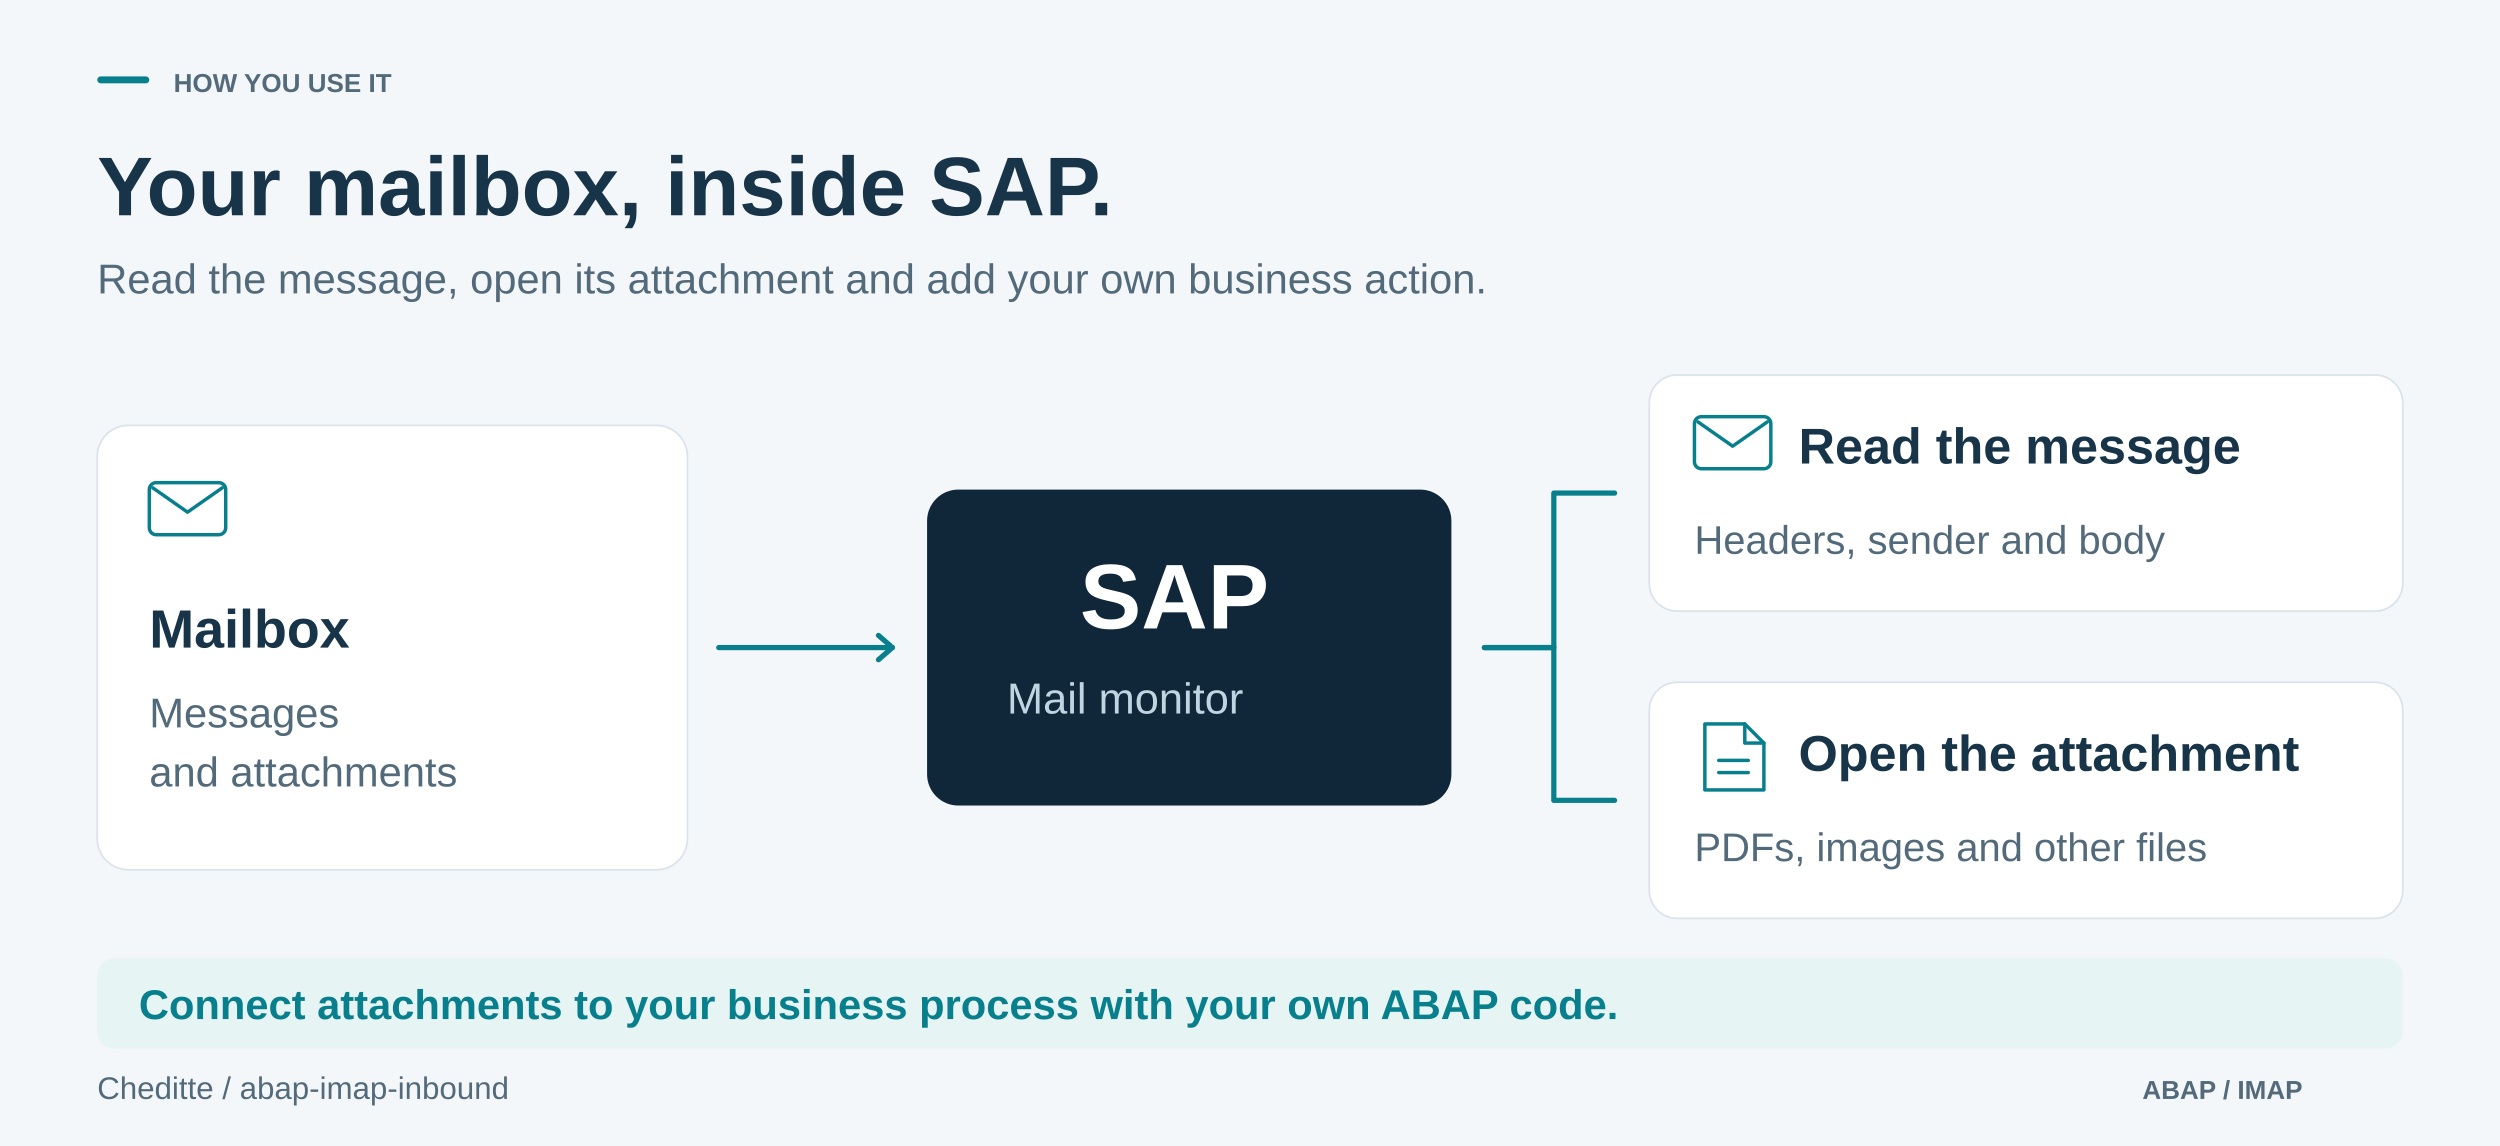
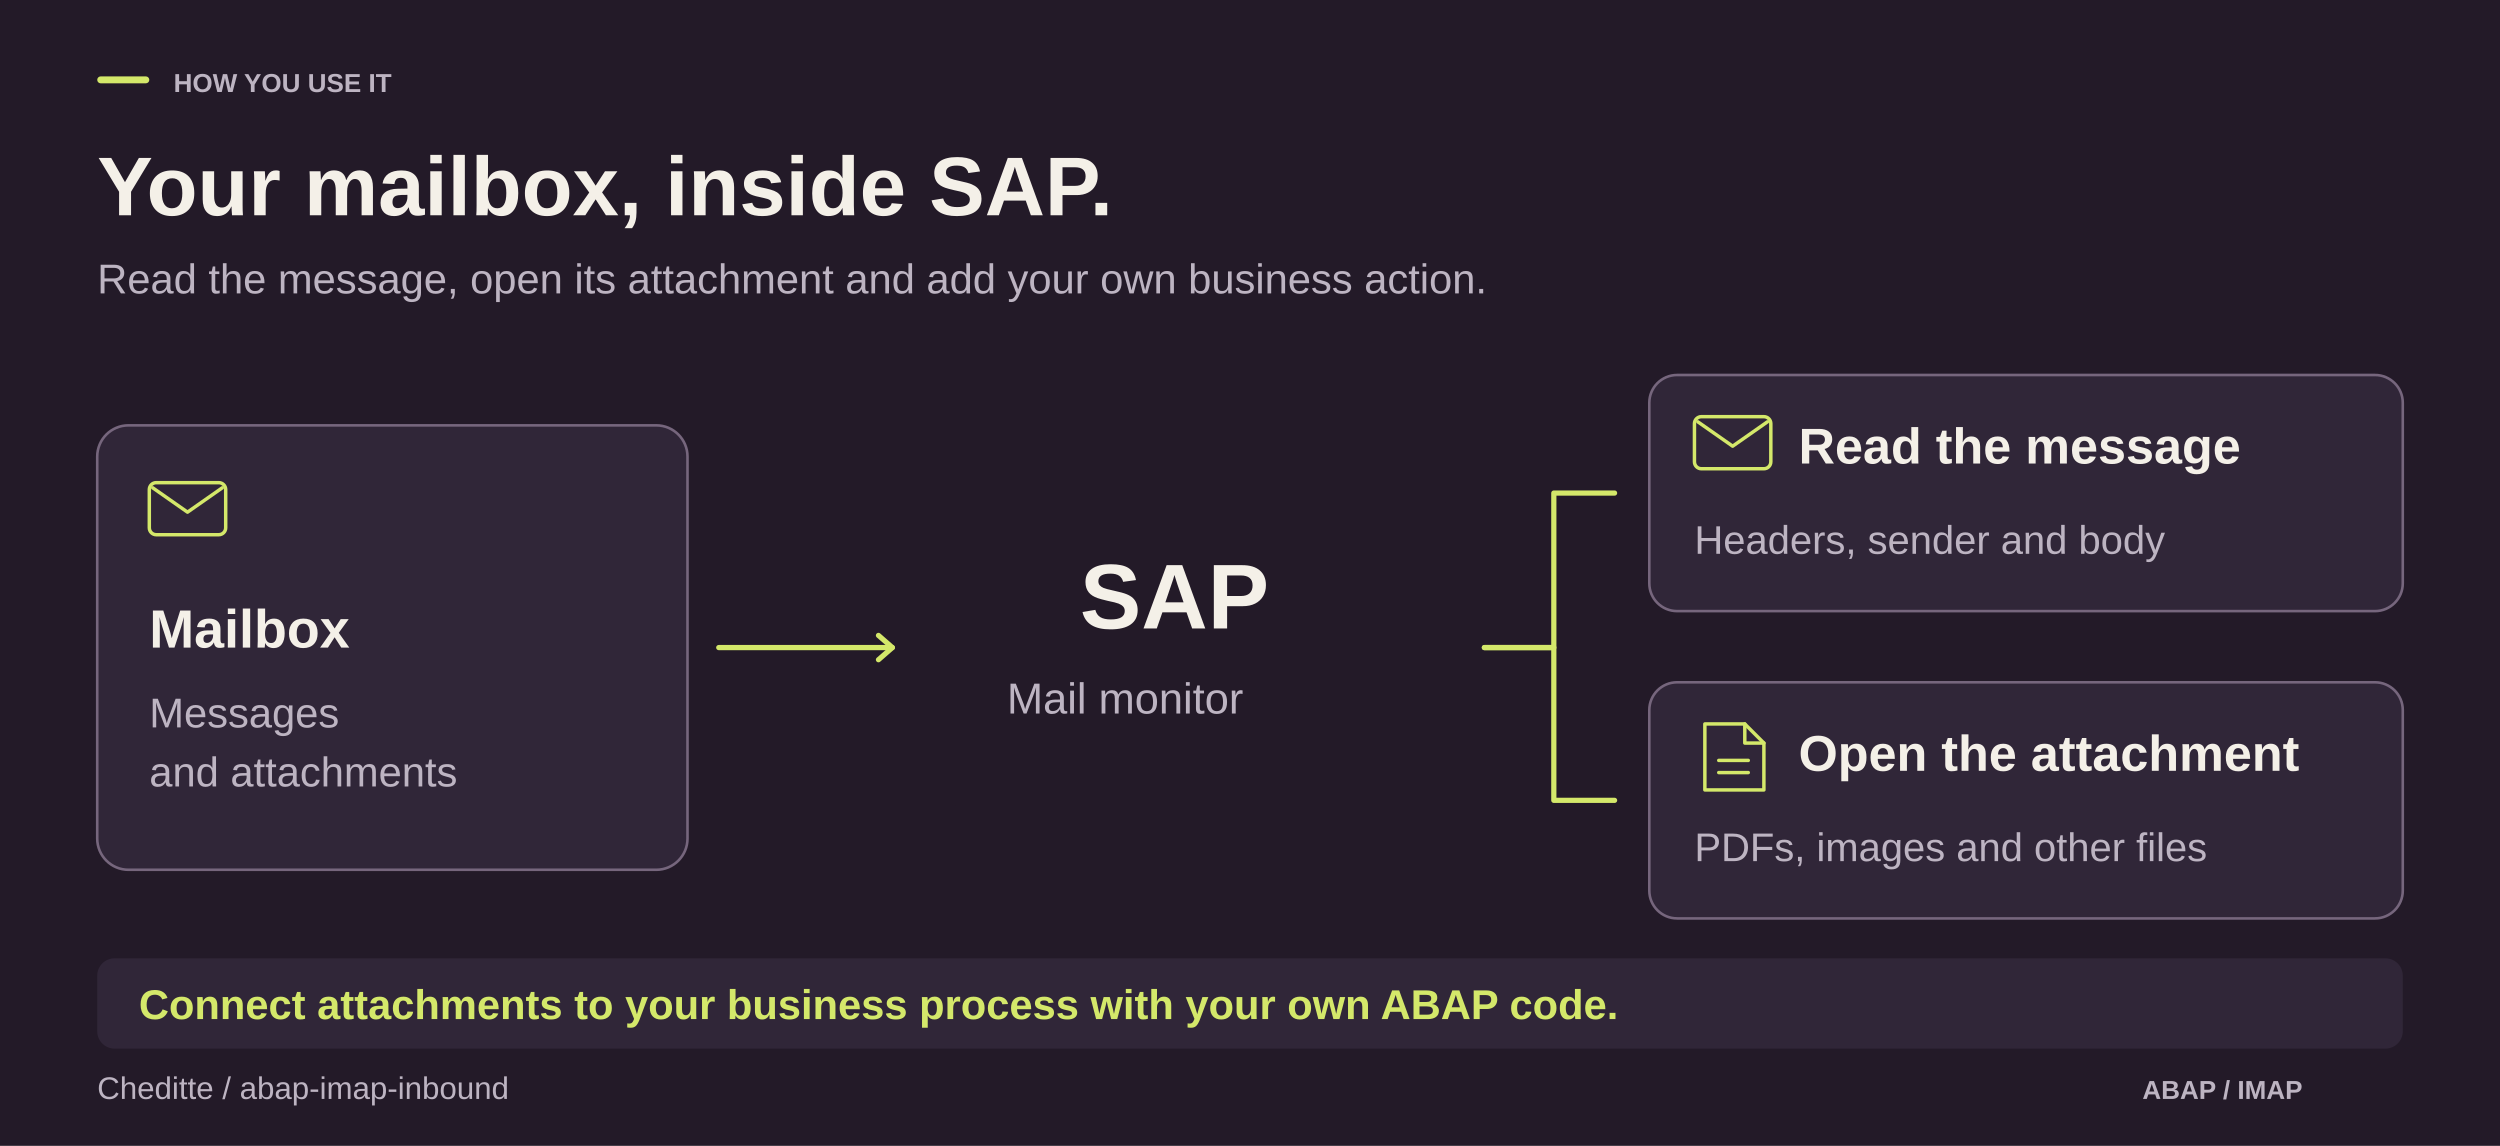
<svg xmlns="http://www.w3.org/2000/svg" width="1440" height="660" viewBox="0 0 1440 660" role="img" aria-labelledby="title desc">
-   <rect x="0" y="0" width="1440" height="660" rx="0" fill="#F4F7FA" />
-   <rect x="56" y="44" width="30" height="4" rx="2" fill="#087F8C" />
-   <text x="100" y="53" font-family="Segoe UI, Arial, sans-serif" font-size="15" font-weight="600" fill="#536A7B">HOW YOU USE IT</text>
-   <text x="56" y="124" font-family="Segoe UI, Arial, sans-serif" font-size="48" font-weight="600" fill="#183448">Your mailbox, inside SAP.</text>
-   <text x="56" y="169" font-family="Segoe UI, Arial, sans-serif" font-size="24" font-weight="400" fill="#536A7B">Read the message, open its attachment and add your own business action.</text>
-   <rect x="56" y="245" width="340" height="256" rx="18" fill="#FFFFFF" stroke="#D8E3EB" stroke-width="1" />
-   <rect x="86" y="278" width="44" height="30" rx="4" fill="none" stroke="#087F8C" stroke-width="2" />
-   <polyline points="88,281 108,295 128,281" fill="none" stroke="#087F8C" stroke-width="2" stroke-linecap="round" stroke-linejoin="round" />
-   <text x="86" y="373" font-family="Segoe UI, Arial, sans-serif" font-size="31" font-weight="600" fill="#183448">Mailbox</text>
-   <text x="86" y="419" font-family="Segoe UI, Arial, sans-serif" font-size="24" font-weight="400" fill="#536A7B">Messages</text>
-   <text x="86" y="453" font-family="Segoe UI, Arial, sans-serif" font-size="24" font-weight="400" fill="#536A7B">and attachments</text>
-   <polyline points="414,373 514,373" fill="none" stroke="#087F8C" stroke-width="3" stroke-linecap="round" stroke-linejoin="round" />
-   <polyline points="506,366 514,373 506,380" fill="none" stroke="#087F8C" stroke-width="3" stroke-linecap="round" stroke-linejoin="round" />
-   <rect x="534" y="282" width="302" height="182" rx="18" fill="#102639" />
-   <text x="622" y="362" font-family="Segoe UI, Arial, sans-serif" font-size="53" font-weight="600" fill="#FFFFFF">SAP</text>
-   <text x="580" y="411" font-family="Segoe UI, Arial, sans-serif" font-size="25" font-weight="400" fill="#BFD5E1">Mail monitor</text>
-   <polyline points="855,373 895,373 895,284 930,284" fill="none" stroke="#087F8C" stroke-width="3" stroke-linecap="round" stroke-linejoin="round" />
-   <polyline points="855,373 895,373 895,461 930,461" fill="none" stroke="#087F8C" stroke-width="3" stroke-linecap="round" stroke-linejoin="round" />
-   <rect x="950" y="216" width="434" height="136" rx="16" fill="#FFFFFF" stroke="#D8E3EB" stroke-width="1" />
-   <rect x="976" y="240" width="44" height="30" rx="4" fill="none" stroke="#087F8C" stroke-width="2" />
-   <polyline points="978,243 998,257 1018,243" fill="none" stroke="#087F8C" stroke-width="2" stroke-linecap="round" stroke-linejoin="round" />
-   <text x="1036" y="267" font-family="Segoe UI, Arial, sans-serif" font-size="29" font-weight="600" fill="#183448">Read the message</text>
-   <text x="976" y="319" font-family="Segoe UI, Arial, sans-serif" font-size="23" font-weight="400" fill="#536A7B">Headers, sender and body</text>
-   <rect x="950" y="393" width="434" height="136" rx="16" fill="#FFFFFF" stroke="#D8E3EB" stroke-width="1" />
-   <polyline points="982,417 1005,417 1016,428 1016,455 982,455 982,417" fill="none" stroke="#087F8C" stroke-width="2" stroke-linecap="round" stroke-linejoin="round" />
-   <polyline points="1005,417 1005,428 1016,428" fill="none" stroke="#087F8C" stroke-width="2" stroke-linecap="round" stroke-linejoin="round" />
-   <polyline points="990,438 1007,438" fill="none" stroke="#087F8C" stroke-width="2" stroke-linecap="round" stroke-linejoin="round" />
-   <polyline points="990,445 1007,445" fill="none" stroke="#087F8C" stroke-width="2" stroke-linecap="round" stroke-linejoin="round" />
-   <text x="1036" y="444" font-family="Segoe UI, Arial, sans-serif" font-size="29" font-weight="600" fill="#183448">Open the attachment</text>
-   <text x="976" y="496" font-family="Segoe UI, Arial, sans-serif" font-size="23" font-weight="400" fill="#536A7B">PDFs, images and other files</text>
-   <rect x="56" y="552" width="1328" height="52" rx="10" fill="#E6F4F4" />
-   <text x="80" y="587" font-family="Segoe UI, Arial, sans-serif" font-size="24" font-weight="600" fill="#087F8C">Connect attachments to your business process with your own ABAP code.</text>
-   <text x="56" y="633" font-family="Segoe UI, Arial, sans-serif" font-size="18" font-weight="400" fill="#536A7B">Cheditte / abap-imap-inbound</text>
-   <text x="1234" y="633" font-family="Segoe UI, Arial, sans-serif" font-size="15" font-weight="600" fill="#536A7B">ABAP / IMAP</text>
+   <rect x="0" y="0" width="1440" height="660" rx="0" fill="#231A28" />
+   <rect x="56" y="44" width="30" height="4" rx="2" fill="#D4E86A" />
+   <text x="100" y="53" font-family="Segoe UI, Arial, sans-serif" font-size="15" font-weight="700" fill="#BDB4C2">HOW YOU USE IT</text>
+   <text x="56" y="124" font-family="Segoe UI, Arial, sans-serif" font-size="48" font-weight="700" fill="#F4F0E8">Your mailbox, inside SAP.</text>
+   <text x="56" y="169" font-family="Segoe UI, Arial, sans-serif" font-size="24" font-weight="400" fill="#BDB4C2">Read the message, open its attachment and add your own business action.</text>
+   <rect x="56" y="245" width="340" height="256" rx="18" fill="#302638" stroke="#76667D" stroke-width="1.5" />
+   <rect x="86" y="278" width="44" height="30" rx="4" fill="none" stroke="#D4E86A" stroke-width="2" />
+   <polyline points="88,281 108,295 128,281" fill="none" stroke="#D4E86A" stroke-width="2" stroke-linecap="round" stroke-linejoin="round" />
+   <text x="86" y="373" font-family="Segoe UI, Arial, sans-serif" font-size="31" font-weight="700" fill="#F4F0E8">Mailbox</text>
+   <text x="86" y="419" font-family="Segoe UI, Arial, sans-serif" font-size="24" font-weight="400" fill="#BDB4C2">Messages</text>
+   <text x="86" y="453" font-family="Segoe UI, Arial, sans-serif" font-size="24" font-weight="400" fill="#BDB4C2">and attachments</text>
+   <polyline points="414,373 514,373" fill="none" stroke="#D4E86A" stroke-width="3" stroke-linecap="round" stroke-linejoin="round" />
+   <polyline points="506,366 514,373 506,380" fill="none" stroke="#D4E86A" stroke-width="3" stroke-linecap="round" stroke-linejoin="round" />
+   <rect x="534" y="282" width="302" height="182" rx="18" fill="#231A28" />
+   <text x="622" y="362" font-family="Segoe UI, Arial, sans-serif" font-size="53" font-weight="700" fill="#F4F0E8">SAP</text>
+   <text x="580" y="411" font-family="Segoe UI, Arial, sans-serif" font-size="25" font-weight="400" fill="#BDB4C2">Mail monitor</text>
+   <polyline points="855,373 895,373 895,284 930,284" fill="none" stroke="#D4E86A" stroke-width="3" stroke-linecap="round" stroke-linejoin="round" />
+   <polyline points="855,373 895,373 895,461 930,461" fill="none" stroke="#D4E86A" stroke-width="3" stroke-linecap="round" stroke-linejoin="round" />
+   <rect x="950" y="216" width="434" height="136" rx="16" fill="#302638" stroke="#76667D" stroke-width="1.5" />
+   <rect x="976" y="240" width="44" height="30" rx="4" fill="none" stroke="#D4E86A" stroke-width="2" />
+   <polyline points="978,243 998,257 1018,243" fill="none" stroke="#D4E86A" stroke-width="2" stroke-linecap="round" stroke-linejoin="round" />
+   <text x="1036" y="267" font-family="Segoe UI, Arial, sans-serif" font-size="29" font-weight="700" fill="#F4F0E8">Read the message</text>
+   <text x="976" y="319" font-family="Segoe UI, Arial, sans-serif" font-size="23" font-weight="400" fill="#BDB4C2">Headers, sender and body</text>
+   <rect x="950" y="393" width="434" height="136" rx="16" fill="#302638" stroke="#76667D" stroke-width="1.5" />
+   <polyline points="982,417 1005,417 1016,428 1016,455 982,455 982,417" fill="none" stroke="#D4E86A" stroke-width="2" stroke-linecap="round" stroke-linejoin="round" />
+   <polyline points="1005,417 1005,428 1016,428" fill="none" stroke="#D4E86A" stroke-width="2" stroke-linecap="round" stroke-linejoin="round" />
+   <polyline points="990,438 1007,438" fill="none" stroke="#D4E86A" stroke-width="2" stroke-linecap="round" stroke-linejoin="round" />
+   <polyline points="990,445 1007,445" fill="none" stroke="#D4E86A" stroke-width="2" stroke-linecap="round" stroke-linejoin="round" />
+   <text x="1036" y="444" font-family="Segoe UI, Arial, sans-serif" font-size="29" font-weight="700" fill="#F4F0E8">Open the attachment</text>
+   <text x="976" y="496" font-family="Segoe UI, Arial, sans-serif" font-size="23" font-weight="400" fill="#BDB4C2">PDFs, images and other files</text>
+   <rect x="56" y="552" width="1328" height="52" rx="10" fill="#302638" />
+   <text x="80" y="587" font-family="Segoe UI, Arial, sans-serif" font-size="24" font-weight="700" fill="#D4E86A">Connect attachments to your business process with your own ABAP code.</text>
+   <text x="56" y="633" font-family="Segoe UI, Arial, sans-serif" font-size="18" font-weight="400" fill="#BDB4C2">Cheditte / abap-imap-inbound</text>
+   <text x="1234" y="633" font-family="Segoe UI, Arial, sans-serif" font-size="15" font-weight="700" fill="#BDB4C2">ABAP / IMAP</text>
</svg>
